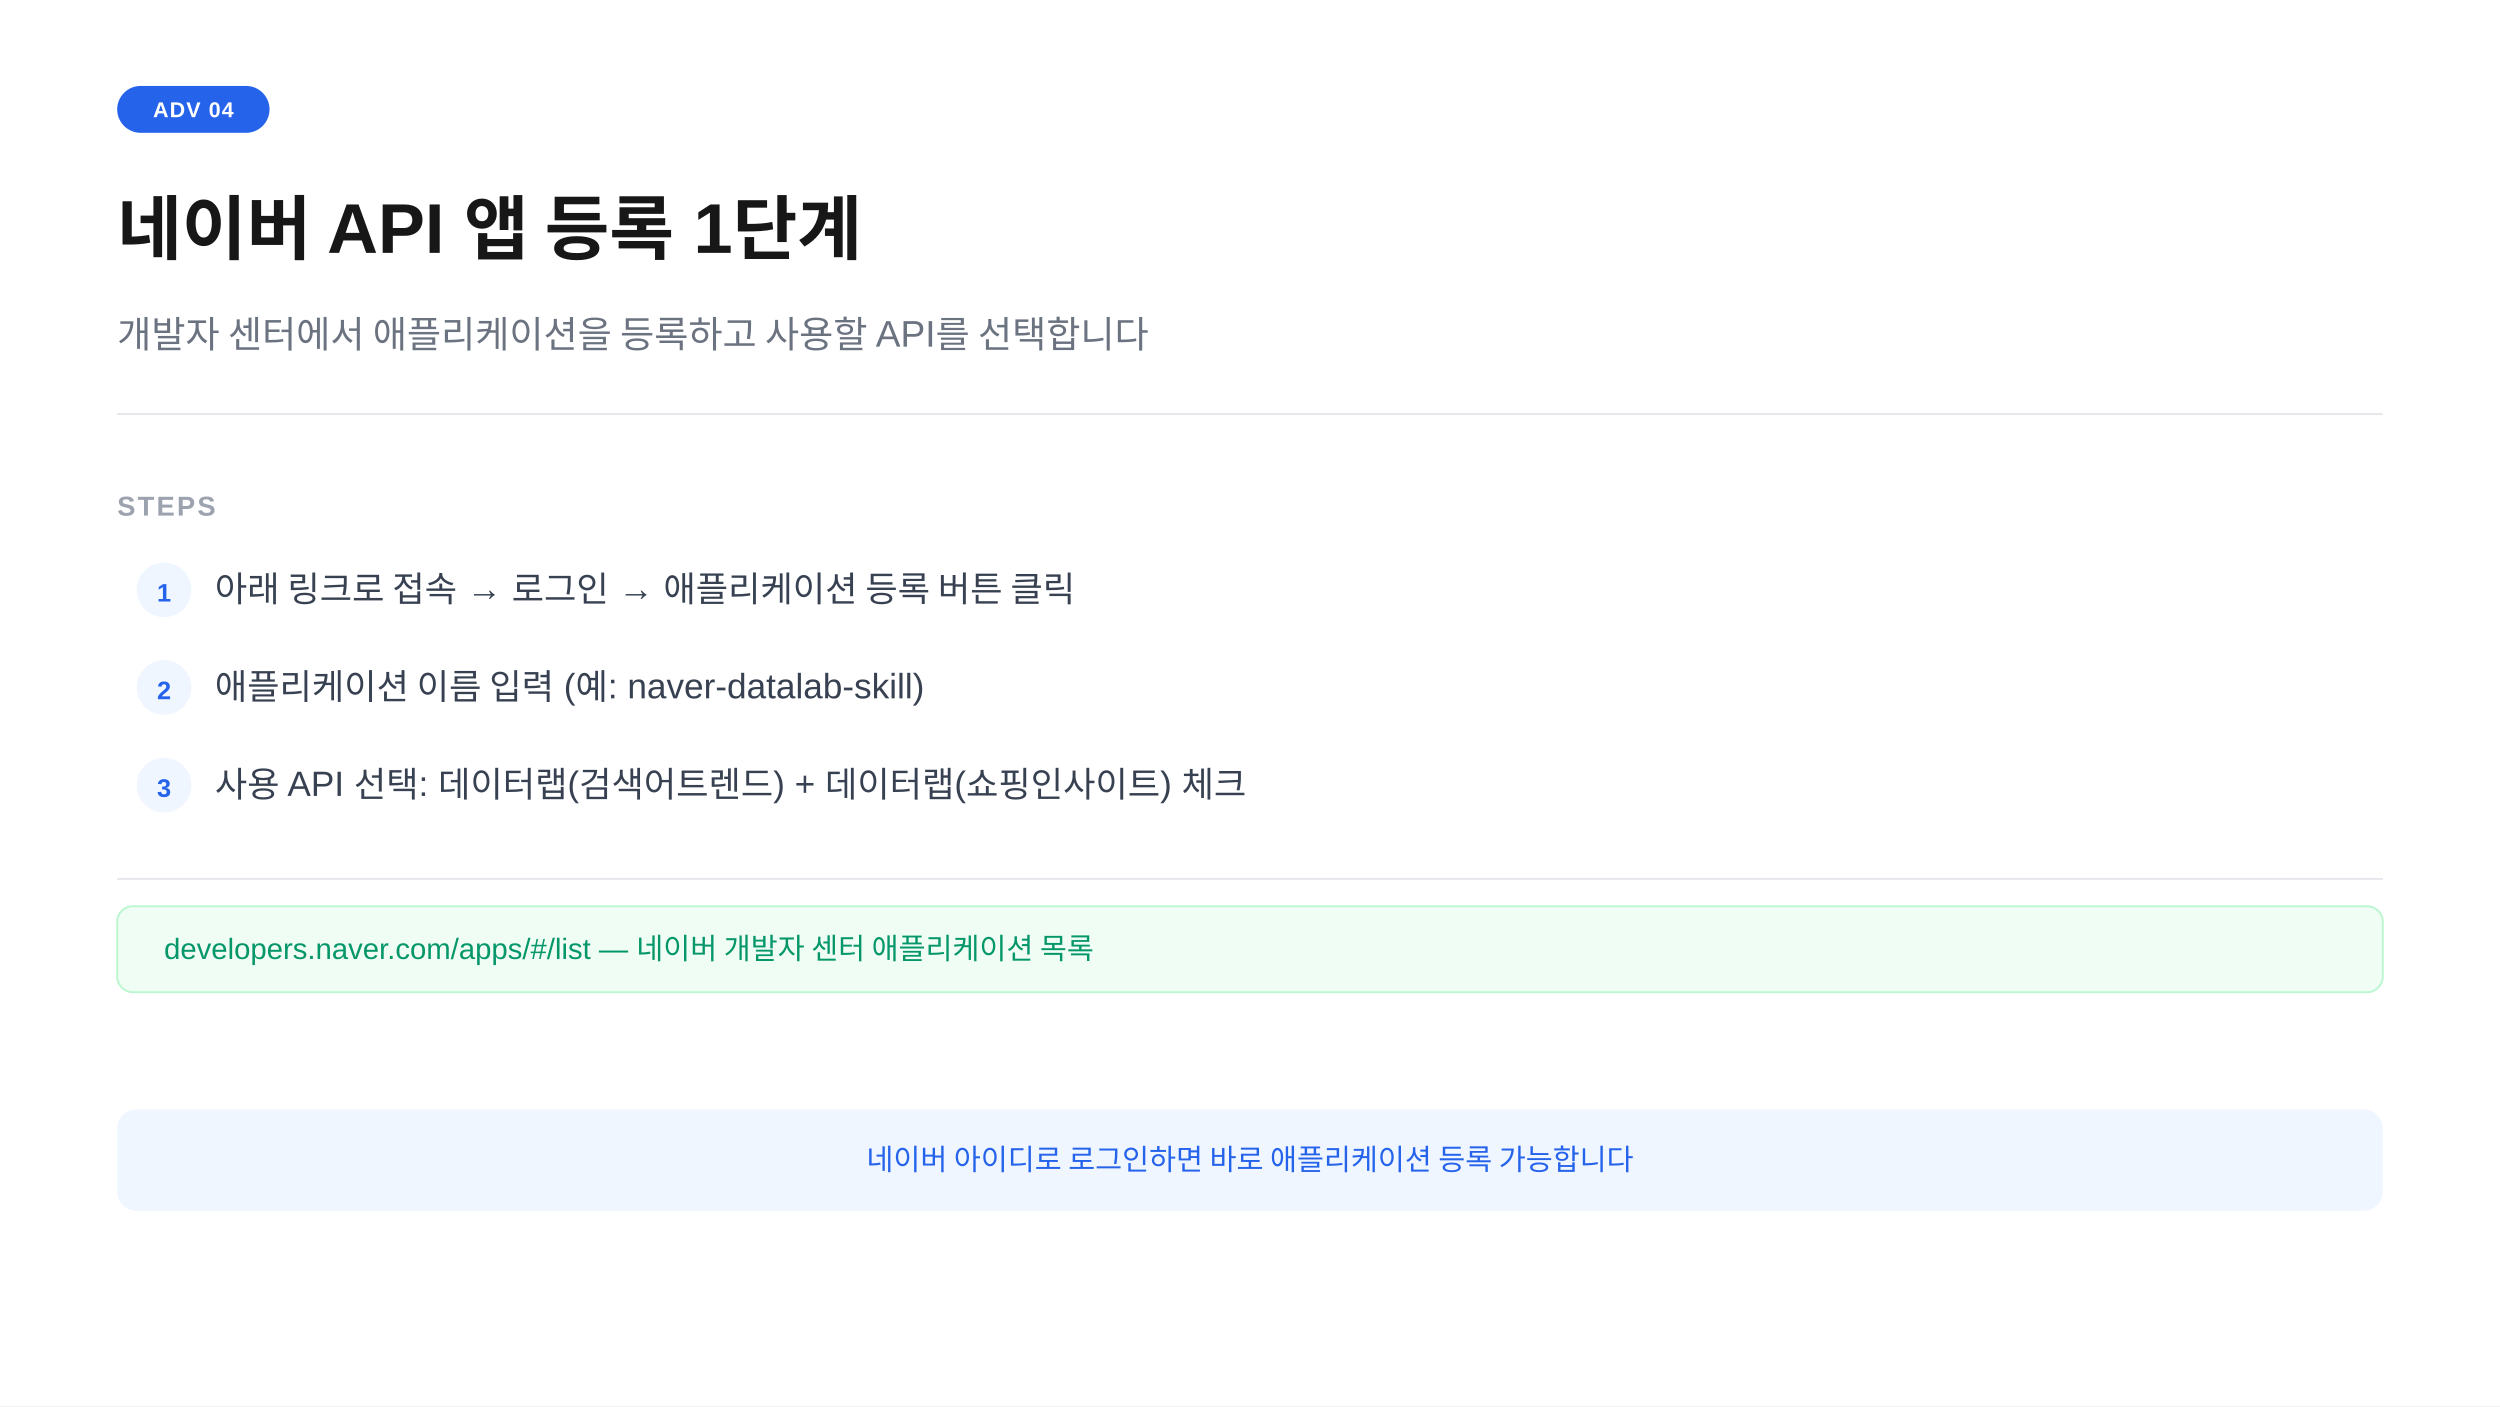
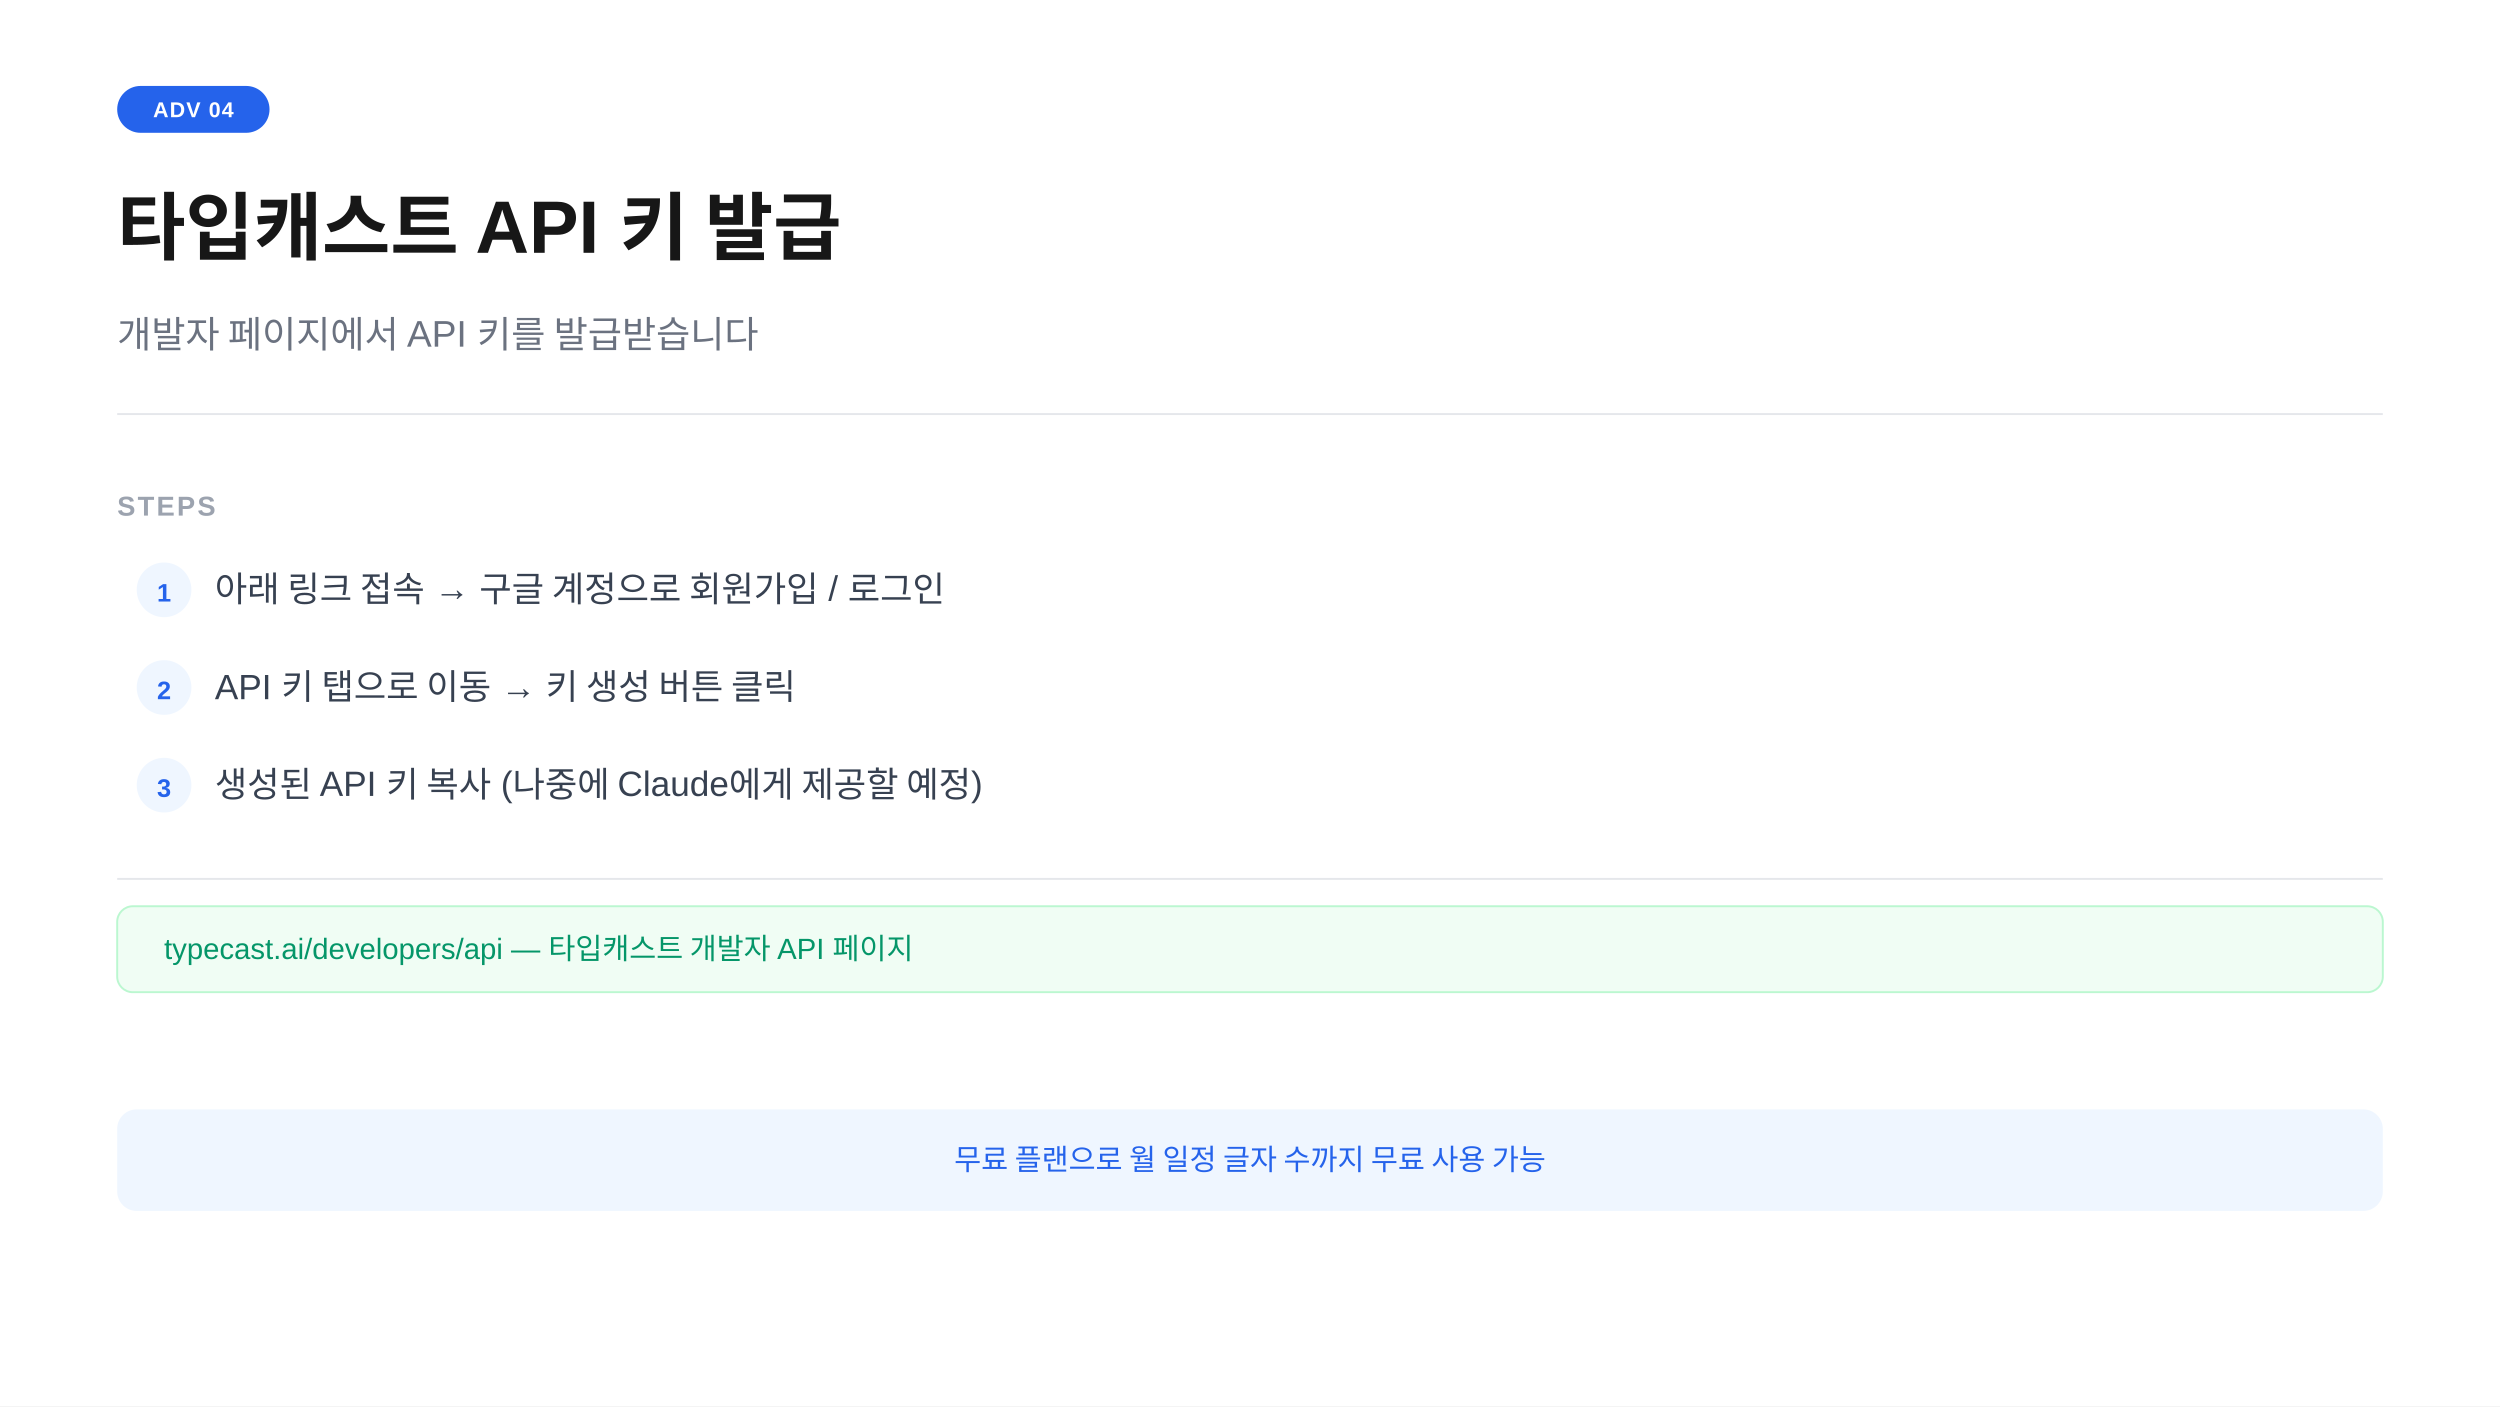
<svg xmlns="http://www.w3.org/2000/svg" width="1280" height="720" viewBox="0 0 1280 720">
  <rect width="1280" height="720" fill="#ffffff" />
  <rect x="60" y="44" width="78" height="24" rx="12" fill="#2563eb" />
  <text x="99" y="60" text-anchor="middle" font-family="-apple-system,BlinkMacSystemFont,'Segoe UI',Arial,sans-serif" font-size="11" font-weight="700" fill="#ffffff" letter-spacing="0.05em">ADV 04</text>
-   <text x="60" y="130" font-family="-apple-system,BlinkMacSystemFont,'Segoe UI',Arial,sans-serif" font-size="36" font-weight="700" fill="#171717">네이버 API 앱 등록  1단계</text>
-   <text x="60" y="178" font-family="-apple-system,BlinkMacSystemFont,'Segoe UI',Arial,sans-serif" font-size="19" fill="#6b7280">개발자 센터에서 애플리케이션을 등록하고 사용할 API를 선택합니다</text>
+   <text x="60" y="130" font-family="-apple-system,BlinkMacSystemFont,'Segoe UI',Arial,sans-serif" font-size="38" font-weight="700" fill="#171717">타입캐스트 API 키 발급</text>
+   <text x="60" y="178" font-family="-apple-system,BlinkMacSystemFont,'Segoe UI',Arial,sans-serif" font-size="19" fill="#6b7280">개발자 페이지에서 API 키를 발급받습니다</text>
  <line x1="60" y1="212" x2="1220" y2="212" stroke="#e5e7eb" stroke-width="1" />
  <text x="60" y="264" font-family="-apple-system,BlinkMacSystemFont,'Segoe UI',Arial,sans-serif" font-size="14" font-weight="600" fill="#9ca3af" letter-spacing="0.08em">STEPS</text>
  <circle cx="84" cy="302" r="14" fill="#eff6ff" />
  <text x="84" y="308" text-anchor="middle" font-family="-apple-system,BlinkMacSystemFont,'Segoe UI',Arial,sans-serif" font-size="13" font-weight="700" fill="#2563eb">1</text>
-   <text x="110" y="308" font-family="-apple-system,BlinkMacSystemFont,'Segoe UI',Arial,sans-serif" font-size="18" fill="#374151">아래 링크로 접속 → 로그인 → 애플리케이션 등록 버튼 클릭</text>
+   <text x="110" y="308" font-family="-apple-system,BlinkMacSystemFont,'Segoe UI',Arial,sans-serif" font-size="18" fill="#374151">아래 링크 접속 → 구글 계정으로 회원가입 / 로그인</text>
  <circle cx="84" cy="352" r="14" fill="#eff6ff" />
  <text x="84" y="358" text-anchor="middle" font-family="-apple-system,BlinkMacSystemFont,'Segoe UI',Arial,sans-serif" font-size="13" font-weight="700" fill="#2563eb">2</text>
-   <text x="110" y="358" font-family="-apple-system,BlinkMacSystemFont,'Segoe UI',Arial,sans-serif" font-size="18" fill="#374151">애플리케이션 이름 입력 (예: naver-datalab-skill)</text>
+   <text x="110" y="358" font-family="-apple-system,BlinkMacSystemFont,'Segoe UI',Arial,sans-serif" font-size="18" fill="#374151">API 키 탭으로 이동 → 키 생성 버튼 클릭</text>
  <circle cx="84" cy="402" r="14" fill="#eff6ff" />
  <text x="84" y="408" text-anchor="middle" font-family="-apple-system,BlinkMacSystemFont,'Segoe UI',Arial,sans-serif" font-size="13" font-weight="700" fill="#2563eb">3</text>
-   <text x="110" y="408" font-family="-apple-system,BlinkMacSystemFont,'Segoe UI',Arial,sans-serif" font-size="18" fill="#374151">사용 API 선택: 데이터랩(검색어트렌드)  +  데이터랩(쇼핑인사이트) 체크</text>
+   <text x="110" y="408" font-family="-apple-system,BlinkMacSystemFont,'Segoe UI',Arial,sans-serif" font-size="18" fill="#374151">생성된 API 키 복사 (나중에 Claude에게 제공할 예정)</text>
  <line x1="60" y1="450" x2="1220" y2="450" stroke="#e5e7eb" stroke-width="1" />
  <rect x="60" y="464" width="1160" height="44" rx="8" fill="#f0fdf4" stroke="#bbf7d0" stroke-width="1" />
-   <text x="84" y="491" font-family="-apple-system,BlinkMacSystemFont,'Segoe UI',Arial,sans-serif" font-size="15" fill="#059669">developers.naver.com/apps/#/list  —  네이버 개발자 센터 애플리케이션 목록</text>
+   <text x="84" y="491" font-family="-apple-system,BlinkMacSystemFont,'Segoe UI',Arial,sans-serif" font-size="15" fill="#059669">typecast.ai/developers/api  —  타입캐스트 개발자 API 페이지</text>
  <rect x="60" y="568" width="1160" height="52" rx="10" fill="#eff6ff" />
-   <text x="640" y="599" text-anchor="middle" font-family="-apple-system,BlinkMacSystemFont,'Segoe UI',Arial,sans-serif" font-size="15" fill="#2563eb">네이버 아이디로 로그인하면 바로 애플리케이션 등록 가능합니다</text>
+   <text x="640" y="599" text-anchor="middle" font-family="-apple-system,BlinkMacSystemFont,'Segoe UI',Arial,sans-serif" font-size="15" fill="#2563eb">무료 플랜으로 월 일정 글자 수까지 무료 사용 가능</text>
</svg>
